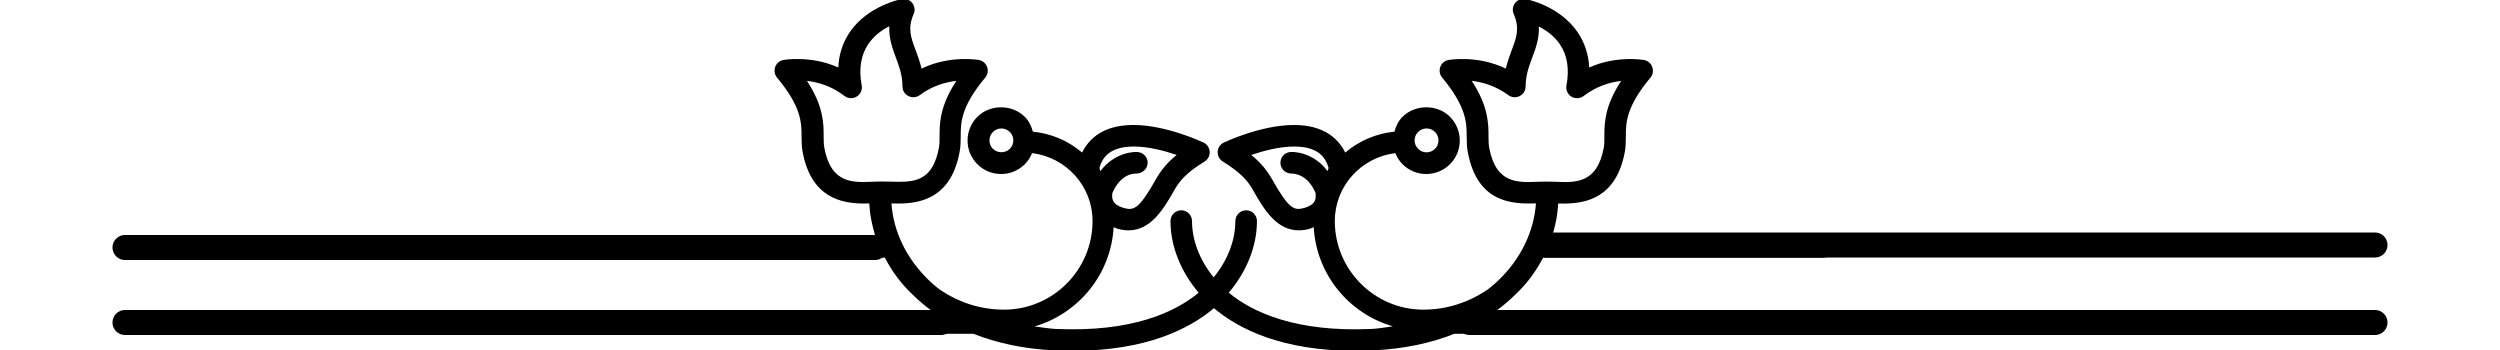
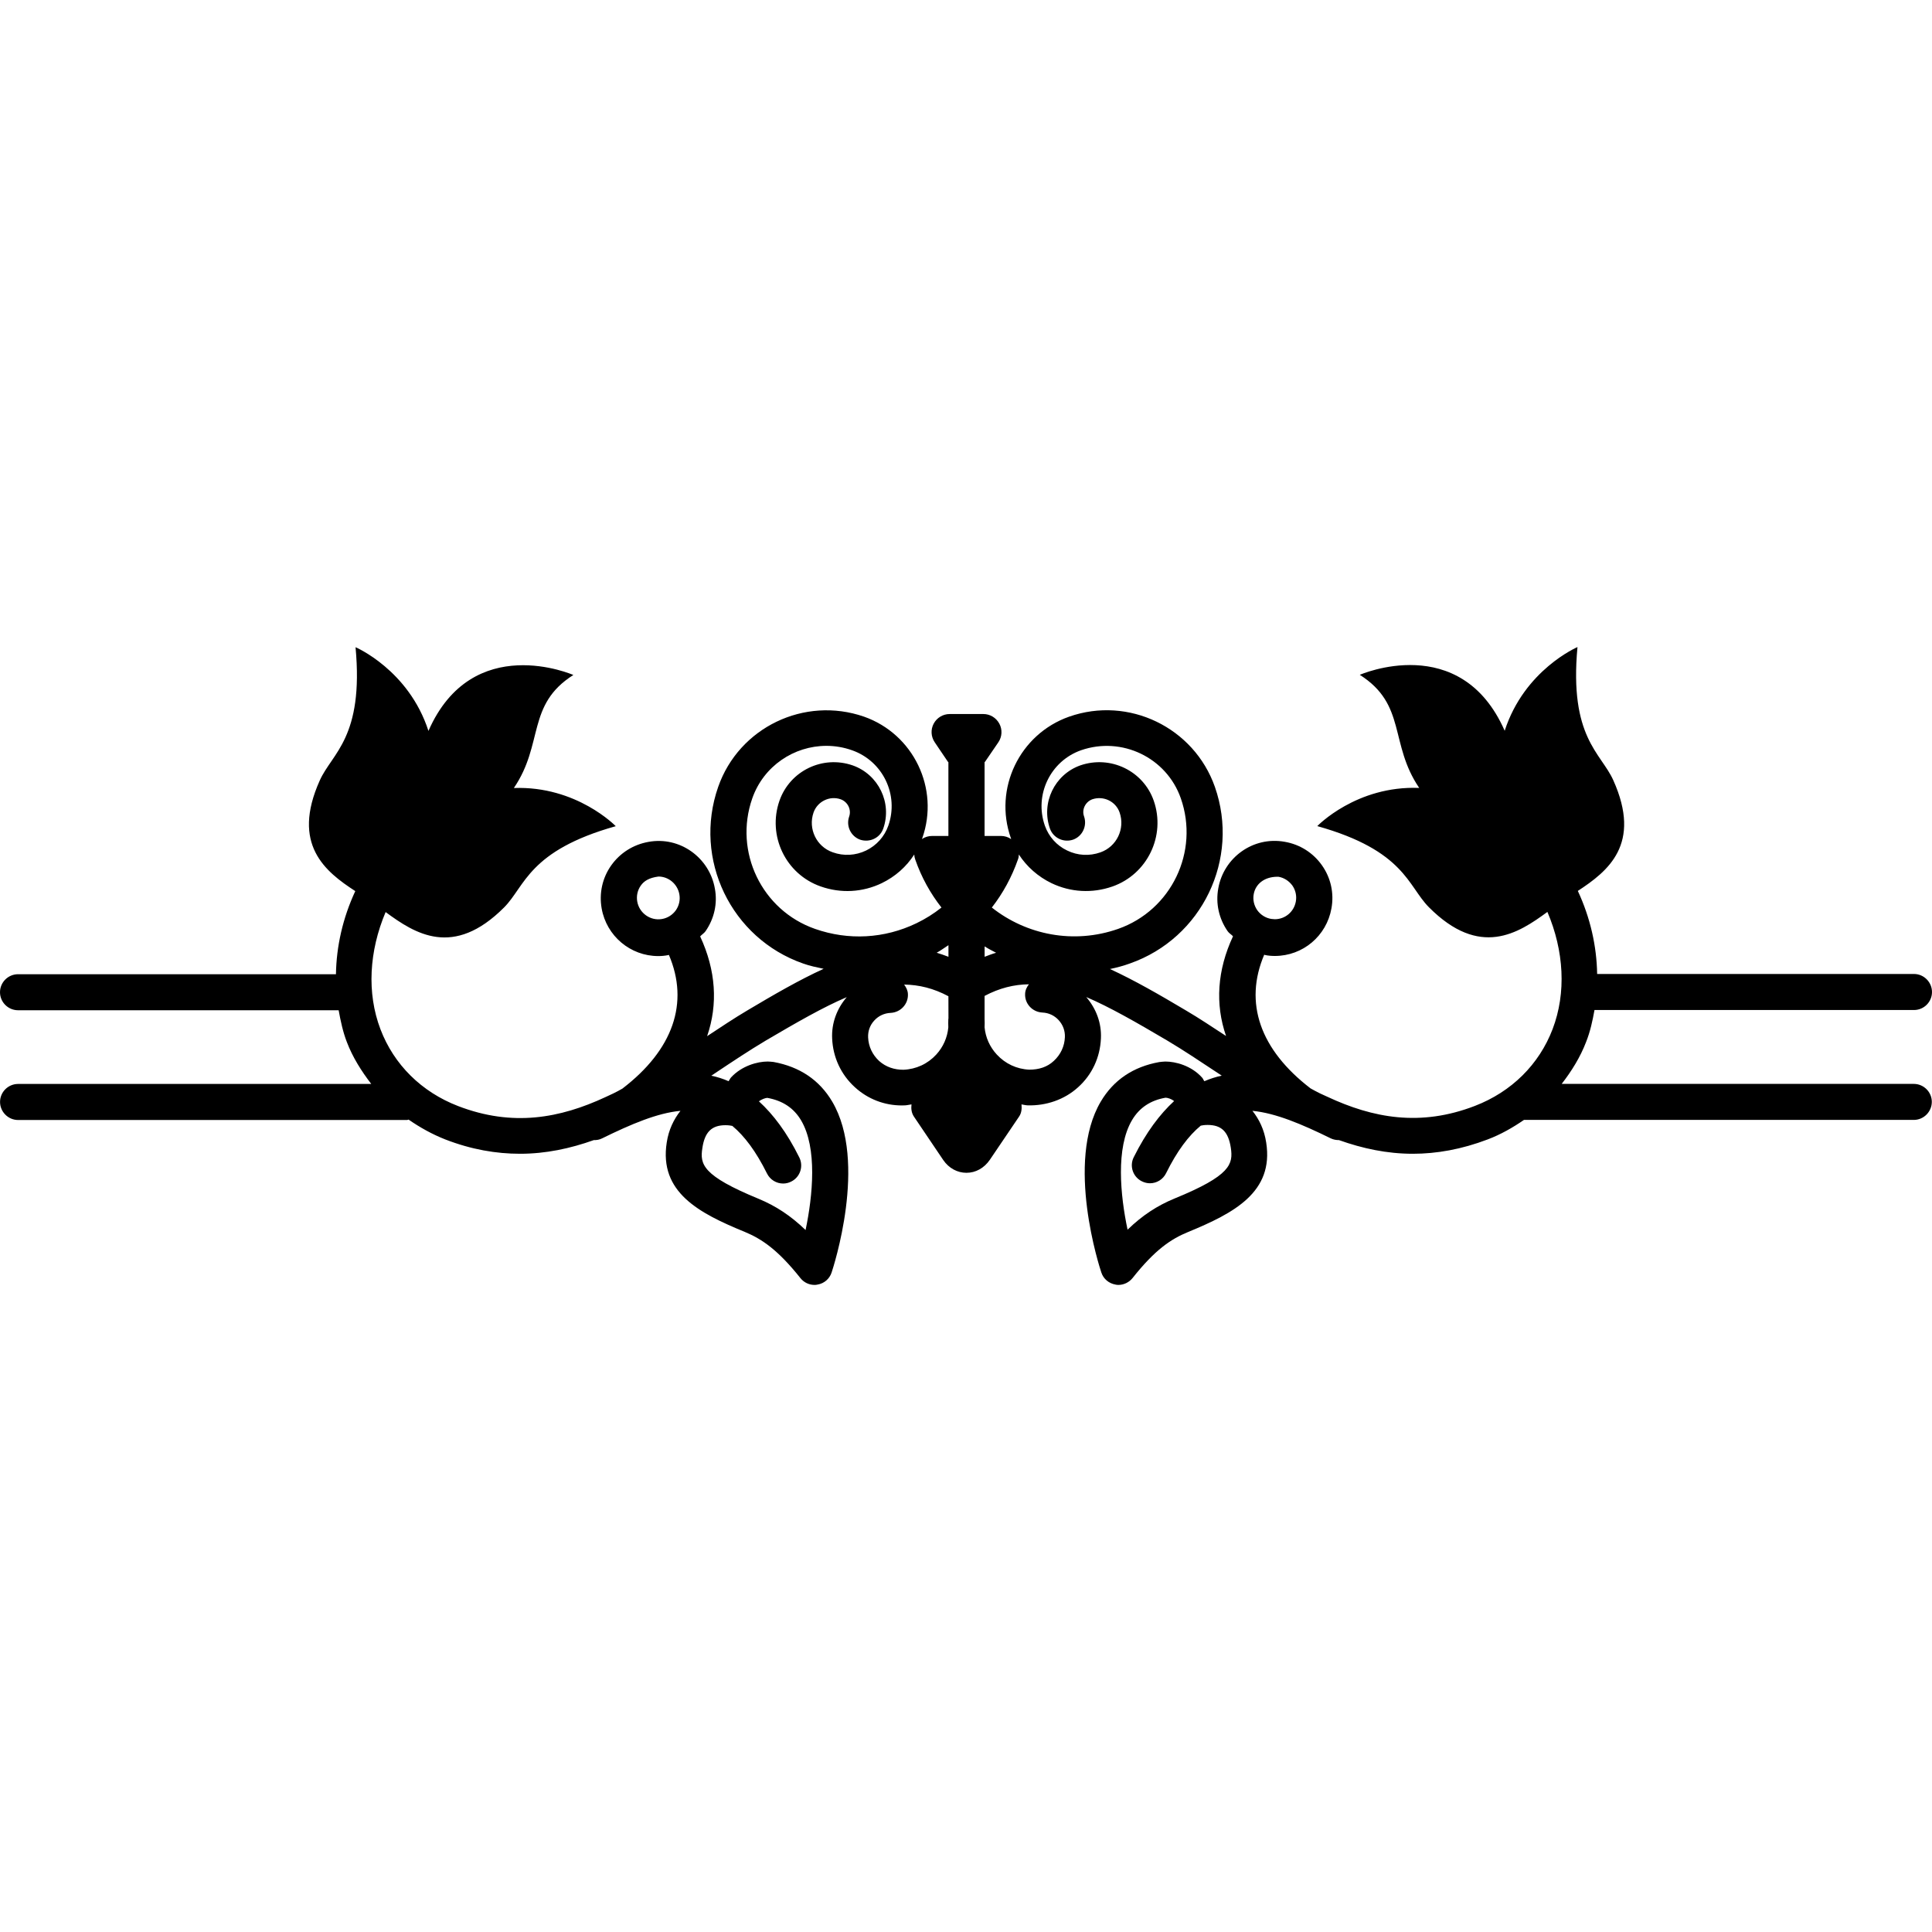
- <svg xmlns="http://www.w3.org/2000/svg" viewBox="0 125 500 70">
-   <g id="Capa_1" transform="matrix(1, 0, 0, 1, -208.5453, -86.46999)">
-     <g transform="matrix(1, 0, 0, 1, 328.0195, 122.7776)">
+ <svg xmlns="http://www.w3.org/2000/svg" fill="#000000" version="1.1" id="Capa_1" width="256px" height="256px" viewBox="0 0 266.863 266.864" xml:space="preserve" stroke="#000000" stroke-width="0.003">
+   <g id="SVGRepo_bgCarrier" stroke-width="0" />
+   <g id="SVGRepo_tracerCarrier" stroke-linecap="round" stroke-linejoin="round" />
+   <g id="SVGRepo_iconCarrier">
+     <g>
      <g>
-         <path d="M189.169,140.184c0.073,0.01,0.121,0.042,0.2,0.042h55.793c1.191,0,2.156-0.971,2.156-2.151 c0-1.182-0.97-2.157-2.156-2.157h-54.2c0.147-0.443,0.253-0.907,0.369-1.36c0.152-0.623,0.326-1.234,0.438-1.889 c0.211-1.097,0.332-2.183,0.4-3.279c0.332,0.01,0.654,0.021,1.008,0.021c4.472,0,10.62-1.065,12.329-10.425 c0.163-0.955,0.185-1.912,0.185-2.958c0.011-2.797,0.021-5.94,4.936-11.82c0.485-0.572,0.606-1.371,0.354-2.102 c-0.242-0.717-0.849-1.242-1.604-1.408c0,0-5.511-0.999-11.011,1.501c-0.121-2.613-0.907-4.989-2.31-7.059 c-3.628-5.303-10.125-6.592-10.41-6.634c-0.791-0.158-1.582,0.145-2.088,0.77c-0.496,0.622-0.611,1.469-0.295,2.204 c1.233,2.874,0.585,4.602-0.38,7.214c-0.422,1.129-0.876,2.345-1.192,3.721c-5.722-2.792-11.506-1.717-11.506-1.722 c-0.755,0.15-1.361,0.69-1.608,1.402c-0.254,0.726-0.111,1.514,0.369,2.097c4.888,5.896,4.909,9.055,4.92,11.82 c0.011,1.042,0.026,2.009,0.189,2.964c1.883,10.304,8.844,10.547,13.658,10.399c-0.39,5.542-2.964,11.11-7.71,15.588 c-0.622,0.559-1.233,1.118-1.919,1.608c-0.116,0.073-0.211,0.132-0.316,0.222c-3.607,2.399-7.921,3.828-12.572,3.828 c-9.767,0-17.708-7.957-17.708-17.713c0-7.02,5.295-12.754,12.107-13.593c0.338,0.844,0.823,1.622,1.487,2.271 c1.266,1.233,2.933,1.908,4.693,1.908c1.814,0,3.513-0.711,4.788-2.004c2.584-2.623,2.563-6.865-0.084-9.486 c-2.553-2.505-6.961-2.468-9.503,0.103c-0.802,0.81-1.266,1.849-1.571,2.922c-3.733,0.366-7.108,1.88-9.83,4.174 c-1.402-2.803-4.271-5.514-10.251-5.514c-6.592,0-13.722,3.375-14.027,3.51c-0.728,0.343-1.194,1.044-1.237,1.838 c-0.044,0.793,0.346,1.537,1.021,1.954c3.586,2.209,5.01,3.886,6.038,5.7c2.379,4.25,4.873,8.068,9.176,8.068 c0.729,0,1.461-0.11,2.258-0.332c0.273-0.095,0.475-0.19,0.717-0.296c0.543,9.472,7.04,17.287,15.825,19.828 c-1.381,0.18-2.699,0.433-4.182,0.518c-15.188,0.706-23.856-3.312-28.64-7.241c3.544-4.177,5.643-9.255,5.643-14.333 c0-1.191-0.971-2.151-2.157-2.151c-1.191,0-2.162,0.976-2.162,2.151c0,3.939-1.593,7.916-4.337,11.254 c-2.732-3.338-4.33-7.314-4.33-11.254c0-1.191-0.978-2.151-2.154-2.151c-1.195,0-2.154,0.976-2.154,2.151 c0,5.078,2.099,10.156,5.637,14.333c-4.78,3.935-13.365,7.942-28.669,7.241c-1.463-0.085-2.787-0.338-4.163-0.496 c8.785-2.562,15.282-10.378,15.828-19.85c0.242,0.105,0.43,0.201,0.707,0.296c0.789,0.227,1.527,0.332,2.257,0.332 c4.292,0,6.803-3.818,9.187-8.068c1.015-1.814,2.434-3.476,6.041-5.7c0.675-0.417,1.061-1.166,1.016-1.954 c-0.048-0.789-0.512-1.479-1.231-1.838c-0.312-0.135-7.441-3.51-14.033-3.51c-5.985,0-8.877,2.719-10.254,5.514 c-2.713-2.315-6.104-3.808-9.84-4.174c-0.298-1.079-0.778-2.112-1.571-2.922c-2.521-2.57-6.927-2.603-9.482-0.103 c-1.287,1.266-2.004,2.961-2.014,4.754c-0.011,1.78,0.675,3.473,1.912,4.723c1.252,1.297,2.969,2.014,4.801,2.014 c1.753,0,3.428-0.68,4.686-1.908c0.659-0.648,1.168-1.427,1.498-2.271c6.803,0.823,12.1,6.568,12.1,13.593 c0,9.771-7.945,17.713-17.701,17.713c-4.661,0-8.991-1.429-12.598-3.839c-0.087-0.068-0.148-0.116-0.237-0.174 c-0.715-0.491-1.345-1.081-1.994-1.667c-4.741-4.482-7.306-10.014-7.689-15.566c0.436,0.01,0.873,0.021,1.327,0.021 c4.477,0,10.628-1.06,12.324-10.42c0.18-0.955,0.19-1.917,0.201-2.964c0-2.787,0.01-5.94,4.922-11.82 c0.488-0.567,0.612-1.371,0.364-2.097c-0.25-0.712-0.859-1.247-1.606-1.402c0,0-5.782-1.065-11.512,1.722 c-0.325-1.392-0.778-2.597-1.195-3.726c-0.976-2.607-1.619-4.343-0.377-7.209c0.324-0.735,0.201-1.582-0.298-2.204 c-0.501-0.62-1.305-0.928-2.094-0.77c-0.14,0.026-3.823,0.744-7.161,3.264c-2.547,1.925-5.287,5.213-5.529,10.423 c-5.513-2.499-11.021-1.505-11.021-1.505c-0.738,0.156-1.35,0.691-1.603,1.408c-0.243,0.726-0.113,1.514,0.361,2.097 c4.904,5.885,4.915,9.039,4.92,11.815c0.005,1.037,0.026,2.014,0.195,2.974c1.701,9.334,7.86,10.415,12.332,10.415 c0.334,0,0.675-0.011,1.01-0.021c0.071,1.097,0.19,2.193,0.401,3.285c0.113,0.638,0.285,1.244,0.433,1.872 c0.118,0.464,0.231,0.917,0.372,1.371H2.159c-1.194,0-2.159,0.985-2.159,2.162c0,1.191,0.97,2.156,2.159,2.156h55.34 c1.447,2.795,3.309,5.295,5.59,7.425c1.252,1.24,2.645,2.39,4.163,3.486H2.159c-1.194,0-2.159,0.971-2.159,2.156 c0,1.192,0.97,2.162,2.159,2.162h73.066c4.651,1.846,10.062,3.038,16.229,3.312c1.231,0.062,2.408,0.095,3.568,0.095 c14.678,0,23.33-4.346,28.297-8.532c4.968,4.187,13.61,8.532,28.271,8.532c1.166,0,2.357-0.032,3.565-0.095 c6.175-0.279,11.591-1.467,16.242-3.312h73.765c1.191,0,2.156-0.98,2.156-2.162c0-1.191-0.97-2.156-2.156-2.156h-65.786 c1.519-1.076,2.911-2.236,4.16-3.476C185.847,145.525,187.708,142.994,189.169,140.184z M178.358,118.19 c-0.127-0.717-0.116-1.435-0.127-2.207c-0.011-2.597-0.021-6.012-3.354-11.114c2.141,0.243,4.788,0.989,7.309,2.845 c0.654,0.487,1.529,0.562,2.257,0.2c0.733-0.356,1.197-1.107,1.208-1.912c0.011-2.278,0.653-3.995,1.329-5.817 c0.686-1.819,1.429-3.799,1.312-6.193c1.466,0.751,3.08,1.891,4.219,3.57c1.477,2.181,1.92,4.936,1.308,8.203 c-0.168,0.875,0.222,1.772,0.981,2.247c0.775,0.464,1.74,0.422,2.457-0.119c2.579-1.982,5.284-2.76,7.494-3.014 c-3.333,5.092-3.344,8.501-3.354,11.125c0,0.789,0.011,1.479-0.11,2.199c-1.351,7.389-5.886,6.998-9.819,6.84l-1.624-0.037 l-1.624,0.037C184.243,125.186,179.708,125.602,178.358,118.19z M164.13,115.103c0.454-0.464,1.061-0.717,1.704-0.717 c0.627,0,1.229,0.242,1.671,0.675c0.939,0.928,0.96,2.444,0.043,3.38c-0.454,0.459-1.055,0.718-1.709,0.718 c-0.622,0-1.224-0.243-1.677-0.686c-0.454-0.443-0.707-1.036-0.718-1.685C163.444,116.155,163.688,115.556,164.13,115.103z M146.048,122.918c-3.054-4.047-7.235-3.863-7.468-3.818c-1.176,0.09-2.035,1.095-1.961,2.278c0.068,1.171,1.086,2.062,2.257,2.03 c0.39,0.026,3.09,0.006,4.751,3.845c0.074,0.495,0.095,1.118-0.158,1.635c-0.301,0.611-0.976,1.07-2.015,1.371 c-2.066,0.591-3.09,0.363-6.507-5.701c-1.044-1.856-2.347-3.396-4.161-4.875c2.368-0.804,5.601-1.685,8.591-1.685 c4.978,0,6.286,2.386,6.834,4.16C146.243,122.301,146.18,122.623,146.048,122.918z M82.474,118.473 c-0.912,0.896-2.479,0.88-3.38-0.037c-0.443-0.448-0.686-1.044-0.681-1.68c0.005-0.644,0.264-1.236,0.723-1.69 c0.448-0.438,1.036-0.68,1.664-0.68c0.654,0,1.252,0.253,1.706,0.717c0.448,0.459,0.696,1.052,0.686,1.695 C83.186,117.437,82.933,118.029,82.474,118.473z M107.27,117.998c2.977,0,6.188,0.856,8.588,1.685 c-1.833,1.484-3.122,3.035-4.164,4.881c-3.425,6.064-4.44,6.286-6.497,5.695c-1.037-0.301-1.711-0.755-2.02-1.36 c-0.248-0.496-0.248-1.087-0.185-1.582c1.653-3.877,4.292-3.93,4.775-3.908c1.16-0.011,2.181-0.817,2.278-1.988 c0.103-1.191-0.788-2.23-1.983-2.32c-0.232-0.044-4.395-0.234-7.467,3.818c-0.113-0.301-0.179-0.611-0.155-0.744 C100.979,120.39,102.291,117.998,107.27,117.998z M56.834,124.996l-1.619,0.036c-3.971,0.153-8.48,0.56-9.835-6.842 c-0.124-0.717-0.113-1.435-0.124-2.207c0-2.61-0.01-6.012-3.333-11.114c2.204,0.253,4.915,1.02,7.496,3.014 c0.717,0.556,1.685,0.583,2.452,0.119c0.767-0.464,1.155-1.36,0.994-2.236c-1.318-6.94,2.457-10.281,5.523-11.826 c-0.113,2.407,0.62,4.411,1.306,6.246c0.675,1.822,1.318,3.533,1.329,5.812c0,0.81,0.464,1.561,1.205,1.912 c0.728,0.351,1.598,0.292,2.251-0.195c2.521-1.872,5.158-2.603,7.312-2.845c-3.333,5.091-3.343,8.511-3.354,11.125 c0,0.777,0.011,1.489-0.119,2.196c-1.16,6.352-4.488,6.863-8.084,6.863c-0.598,0-1.187-0.016-1.748-0.037L56.834,124.996z" />
+         <path d="M220.244,139.512h44.135c1.376,0,2.484-1.124,2.484-2.481c0-1.361-1.114-2.497-2.484-2.497H220.61 c-0.062-3.845-0.938-7.754-2.668-11.472c4.153-2.719,8.879-6.439,4.896-15.296c-1.688-3.77-6.102-5.916-4.944-18.387 c0,0-7.332,3.13-10.054,11.561c-6.095-13.862-20.015-7.727-20.015-7.727c6.497,4.123,4.043,9.487,8.208,15.622 c-8.684-0.344-14.078,5.273-14.078,5.273c12.068,3.386,12.495,8.269,15.418,11.207c7.026,7.063,12.33,3.614,16.367,0.646 c2.29,5.371,2.631,11.167,0.719,16.188c-1.863,4.883-5.675,8.658-10.729,10.606c-7.538,2.911-14.096,1.681-20.398-1.267 c-0.329-0.146-0.664-0.311-1.011-0.463c-0.426-0.207-0.864-0.45-1.291-0.682c-7.002-5.364-9.231-11.843-6.405-18.472 c0.036,0.013,0.072,0.037,0.109,0.043c0.444,0.095,0.907,0.131,1.352,0.131c3.873,0,7.148-2.762,7.824-6.576 c0.384-2.101-0.091-4.217-1.309-5.943c-1.218-1.726-3.039-2.886-5.134-3.248c-4.39-0.798-8.445,2.195-9.188,6.43 c-0.383,2.083,0.086,4.178,1.291,5.916c0.195,0.292,0.512,0.447,0.743,0.703c-2.186,4.683-2.484,9.368-0.962,13.771 c-1.863-1.212-3.715-2.46-5.578-3.55c-3.616-2.149-7.069-4.141-10.455-5.699c0.92-0.192,1.852-0.436,2.759-0.768 c9.962-3.498,15.223-14.422,11.733-24.39c-2.892-8.214-11.922-12.583-20.137-9.697c-6.844,2.414-10.455,9.94-8.05,16.76 c0.013,0.055,0.037,0.113,0.049,0.155c-0.408-0.292-0.907-0.441-1.419-0.441h-2.256v-10.19c0.019-0.024,0.067-0.049,0.085-0.085 l1.824-2.67c0.512-0.761,0.572-1.75,0.128-2.569c-0.444-0.816-1.276-1.327-2.208-1.327h-4.648c-0.923,0-1.772,0.511-2.208,1.327 c-0.438,0.819-0.38,1.802,0.137,2.569l1.814,2.683c0.012,0.036,0.061,0.049,0.079,0.073v10.19h-2.244 c-0.511,0-1.004,0.149-1.416,0.429c0.018-0.055,0.037-0.106,0.058-0.137c2.399-6.841-1.212-14.364-8.056-16.772 c-8.232-2.85-17.266,1.482-20.143,9.709c-3.489,9.974,1.778,20.913,11.731,24.39c0.935,0.338,1.888,0.527,2.837,0.731 c-3.407,1.559-6.878,3.571-10.519,5.736c-1.854,1.097-3.711,2.339-5.575,3.568c1.52-4.415,1.215-9.097-0.962-13.78 c0.237-0.265,0.545-0.432,0.749-0.725c1.203-1.738,1.665-3.833,1.285-5.873c-0.743-4.272-4.832-7.259-9.186-6.455 c-2.095,0.375-3.915,1.528-5.136,3.249c-1.224,1.732-1.689,3.848-1.315,5.955c0.673,3.79,3.964,6.567,7.818,6.567 c0.448,0,0.904-0.04,1.37-0.134c0.033-0.006,0.064-0.031,0.094-0.037c2.832,6.622,0.594,13.113-6.421,18.478 c-0.42,0.231-0.837,0.476-1.261,0.67c-0.362,0.158-0.718,0.341-1.071,0.499c-6.281,2.923-12.821,4.141-20.359,1.242 c-5.057-1.948-8.866-5.724-10.726-10.607c-1.912-5.023-1.565-10.799,0.712-16.19c4.053,2.98,9.341,6.402,16.374-0.648 c2.917-2.944,3.361-7.825,15.415-11.214c0,0-5.401-5.593-14.075-5.273c4.165-6.117,1.72-11.493,8.217-15.613 c0,0-13.935-6.122-20.015,7.725c-2.731-8.437-10.069-11.561-10.069-11.561c1.16,12.471-3.249,14.623-4.938,18.396 c-3.979,8.848,0.755,12.602,4.901,15.293c-1.729,3.724-2.606,7.62-2.67,11.481H2.493c-1.379,0-2.493,1.124-2.493,2.487 s1.114,2.488,2.493,2.488h44.284c0.268,1.474,0.584,2.972,1.124,4.372c0.815,2.143,2.019,4.031,3.379,5.809H2.5 c-1.379,0-2.494,1.121-2.494,2.484c0,1.357,1.114,2.496,2.494,2.496h53.737c0.073,0,0.131-0.055,0.204-0.055 c1.559,1.078,3.218,2.01,5.051,2.734c3.623,1.406,7.061,1.985,10.339,1.985c3.571,0,6.951-0.731,10.193-1.888 c0.38,0.012,0.761-0.049,1.124-0.231c4.076-1.997,7.632-3.507,10.841-3.812c-0.917,1.175-1.625,2.594-1.894,4.371 c-1.081,6.888,4.481,9.768,10.775,12.35c2.35,0.975,4.563,2.46,7.688,6.381c0.481,0.609,1.196,0.944,1.952,0.944 c0.143,0,0.286-0.013,0.429-0.049c0.904-0.152,1.647-0.792,1.933-1.675c0.207-0.633,5.015-15.26,0.076-23.602 c-1.766-2.983-4.485-4.805-8.095-5.468c-0.137-0.024-0.679-0.062-0.822-0.062c-1.403,0-3.571,0.585-5.063,2.205 c-0.137,0.158-0.213,0.359-0.329,0.512c-0.794-0.342-1.586-0.598-2.39-0.756c0.183-0.134,0.375-0.256,0.561-0.377 c2.338-1.559,4.658-3.105,6.978-4.488c4.284-2.515,7.907-4.6,11.174-5.991c-1.376,1.602-2.119,3.604-2.019,5.712 c0.109,2.594,1.221,4.986,3.129,6.722c1.797,1.65,4.089,2.527,6.498,2.527c0.149,0,0.298,0,0.447-0.013 c0.301-0.012,0.588-0.097,0.886-0.134c-0.07,0.597-0.006,1.169,0.332,1.681l4.052,6.004c0.78,1.139,1.952,1.766,3.209,1.766 c1.267,0,2.439-0.645,3.225-1.79l4.037-5.967c0.347-0.499,0.396-1.097,0.341-1.693c0.286,0.049,0.561,0.122,0.853,0.134 c2.527,0.067,5.066-0.767,6.979-2.515c1.924-1.735,3.026-4.128,3.136-6.722c0.104-2.119-0.651-4.123-2.028-5.725 c3.258,1.392,6.894,3.478,11.18,6.004c2.326,1.383,4.628,2.93,6.967,4.476c0.188,0.134,0.39,0.256,0.572,0.378 c-0.804,0.17-1.607,0.426-2.399,0.768c-0.134-0.158-0.183-0.365-0.329-0.512c-1.485-1.645-3.653-2.205-5.065-2.205 c-0.141,0-0.683,0.049-0.841,0.074c-3.593,0.645-6.309,2.472-8.074,5.455c-4.938,8.342-0.134,22.999,0.073,23.602 c0.28,0.883,1.035,1.51,1.937,1.675c0.134,0.036,0.286,0.049,0.426,0.049c0.755,0,1.474-0.359,1.949-0.944 c3.123-3.945,5.334-5.406,7.684-6.369c6.303-2.594,11.856-5.492,10.778-12.349c-0.268-1.79-0.975-3.215-1.899-4.384 c3.209,0.316,6.765,1.814,10.838,3.812c0.365,0.171,0.743,0.231,1.114,0.231c3.246,1.156,6.619,1.888,10.206,1.888 c3.282,0,6.729-0.609,10.346-1.985c1.814-0.688,3.458-1.632,4.999-2.691h53.846c1.377,0,2.491-1.133,2.491-2.496 c0-1.352-1.114-2.479-2.491-2.479h-48.634c1.358-1.76,2.563-3.666,3.38-5.815C219.66,142.477,219.977,140.992,220.244,139.512z M93.368,125.713c-0.457,0.649-1.147,1.097-1.933,1.228c-1.61,0.28-3.13-0.822-3.413-2.405c-0.137-0.779,0.034-1.565,0.487-2.21 c0.457-0.646,1.142-1.078,2.445-1.251c1.403,0,2.643,1.047,2.886,2.469C93.971,124.292,93.81,125.065,93.368,125.713z M100.206,155.422c0.469,0,0.779,0.062,0.95,0.098c1.675,1.395,3.261,3.502,4.786,6.57c0.438,0.883,1.315,1.389,2.235,1.389 c0.371,0,0.752-0.086,1.108-0.269c1.236-0.608,1.732-2.106,1.123-3.331c-1.723-3.477-3.611-5.955-5.581-7.757 c0.369-0.28,0.892-0.463,1.154-0.476c2.131,0.384,3.653,1.4,4.665,3.094c2.274,3.824,1.62,10.425,0.627,15.162 c-2.049-1.973-4.095-3.324-6.509-4.323c-7.749-3.19-8.099-4.762-7.749-6.99C97.338,156.367,98.306,155.422,100.206,155.422z M112.582,128.308c-7.362-2.57-11.252-10.671-8.671-18.033c1.559-4.458,5.76-7.252,10.239-7.252c1.178,0,2.375,0.195,3.547,0.612 c4.253,1.495,6.497,6.166,5.005,10.413c-0.529,1.507-1.625,2.731-3.072,3.434c-1.452,0.694-3.087,0.792-4.609,0.244 c-2.244-0.78-3.428-3.249-2.649-5.493c0.536-1.535,2.238-2.363,3.754-1.827c0.978,0.356,1.501,1.428,1.166,2.387 c-0.457,1.303,0.231,2.731,1.525,3.194c1.312,0.423,2.725-0.231,3.182-1.528c1.248-3.535-0.636-7.471-4.214-8.735 c-4.159-1.44-8.674,0.746-10.12,4.88c-1.689,4.841,0.865,10.157,5.706,11.843c2.786,0.978,5.773,0.816,8.421-0.457 c1.866-0.904,3.401-2.265,4.491-3.958c0.006,0.228,0.055,0.459,0.137,0.691c0.861,2.47,2.095,4.689,3.623,6.634 c-1.054,0.84-2.213,1.571-3.462,2.171C122.154,129.66,117.191,129.921,112.582,128.308z M131.008,140.687 c0,0.024-0.018,0.049-0.018,0.073c-0.018,0.383-0.012,0.755,0,1.139c-0.131,1.418-0.709,2.722-1.671,3.77 c-1.172,1.278-2.773,2.021-4.519,2.094c-1.26,0.013-2.444-0.383-3.367-1.211c-0.925-0.859-1.467-1.992-1.522-3.258 c-0.037-0.883,0.262-1.693,0.846-2.326c0.588-0.652,1.397-1.023,2.265-1.06c1.376-0.067,2.451-1.221,2.387-2.597 c-0.019-0.511-0.238-0.922-0.524-1.315c2.064,0.03,4.074,0.518,6.117,1.613L131.008,140.687L131.008,140.687z M131.008,132.159 c-0.542-0.198-1.084-0.405-1.625-0.56c0.572-0.305,1.078-0.7,1.625-1.042V132.159z M136.004,130.725 c0.512,0.326,1.048,0.6,1.587,0.88c-0.527,0.143-1.057,0.356-1.587,0.554V130.725z M145.562,146.539 c-0.908,0.858-2.077,1.212-3.386,1.212c-1.724-0.073-3.319-0.816-4.494-2.095c-0.968-1.048-1.553-2.362-1.684-3.763 c0.019-0.391,0.019-0.768,0-1.157c0-0.013,0-0.013,0-0.013v-3.157c2.055-1.09,4.059-1.583,6.123-1.607 c-0.286,0.372-0.506,0.798-0.524,1.31c-0.072,1.376,1.011,2.523,2.381,2.591c0.871,0.036,1.675,0.408,2.26,1.06 c0.584,0.646,0.889,1.455,0.853,2.338C147.041,144.523,146.499,145.68,145.562,146.539z M137,125.357 c1.534-1.97,2.752-4.208,3.604-6.634c0.092-0.231,0.128-0.463,0.128-0.691c1.103,1.687,2.643,3.054,4.506,3.958 c2.655,1.273,5.639,1.428,8.415,0.462c4.829-1.692,7.398-7.008,5.712-11.849c-1.438-4.128-5.979-6.321-10.15-4.88 c-3.562,1.27-5.438,5.2-4.184,8.741c0.463,1.297,1.899,1.957,3.19,1.516c1.291-0.457,1.967-1.896,1.522-3.2 c-0.353-0.947,0.171-2.019,1.133-2.375c1.559-0.524,3.245,0.292,3.775,1.827c0.779,2.244-0.402,4.713-2.655,5.504 c-1.516,0.536-3.142,0.451-4.591-0.256c-1.449-0.685-2.546-1.921-3.081-3.434c-1.486-4.247,0.755-8.917,4.993-10.413 c5.626-1.958,11.818,1.008,13.785,6.634c2.582,7.368-1.303,15.458-8.658,18.039C148.308,130.458,141.768,129.136,137,125.357z M162.251,165.543c-2.423,0.998-4.463,2.338-6.503,4.311c-0.998-4.725-1.656-11.313,0.627-15.15 c1.005-1.692,2.54-2.721,4.622-3.08c0.292,0,0.828,0.182,1.182,0.463c-1.961,1.802-3.849,4.292-5.578,7.757 c-0.621,1.224-0.109,2.728,1.127,3.331c0.359,0.177,0.736,0.268,1.114,0.268c0.913,0,1.796-0.512,2.229-1.395 c1.51-3.051,3.105-5.176,4.786-6.563c0.177-0.037,0.487-0.098,0.943-0.098c1.918,0,2.868,0.926,3.209,3.142 C170.35,160.788,170.009,162.371,162.251,165.543z M176.451,121.104c0.037,0,0.085,0,0.134,0c0.779,0.131,1.462,0.582,1.925,1.209 c0.45,0.651,0.621,1.431,0.48,2.21c-0.249,1.419-1.474,2.448-2.904,2.448l-0.499-0.043c-0.792-0.131-1.479-0.578-1.937-1.221 c-0.438-0.648-0.621-1.428-0.475-2.207C173.419,122.139,174.612,121.104,176.451,121.104z" />
      </g>
    </g>
  </g>
-   <line style="stroke: rgb(0, 0, 0); paint-order: fill; fill: none; stroke-linecap: round; stroke-miterlimit: 5.25; stroke-width: 5px;" x1="308" y1="174" x2="475" y2="174" />
-   <line style="stroke: rgb(0, 0, 0); paint-order: fill; fill: none; stroke-linecap: round; stroke-miterlimit: 5.25; stroke-width: 5px;" x1="293.9" y1="189.5" x2="475" y2="189.5" />
-   <line style="stroke: rgb(0, 0, 0); paint-order: fill; fill: none; stroke-linecap: round; stroke-miterlimit: 5.25; stroke-width: 5px;" x1="188.2" y1="189.5" x2="25" y2="189.5" />
-   <line style="stroke: rgb(0, 0, 0); paint-order: fill; fill: none; stroke-linecap: round; stroke-miterlimit: 5.25; stroke-width: 5px;" x1="175" y1="174.5" x2="25" y2="174.5" />
</svg>
